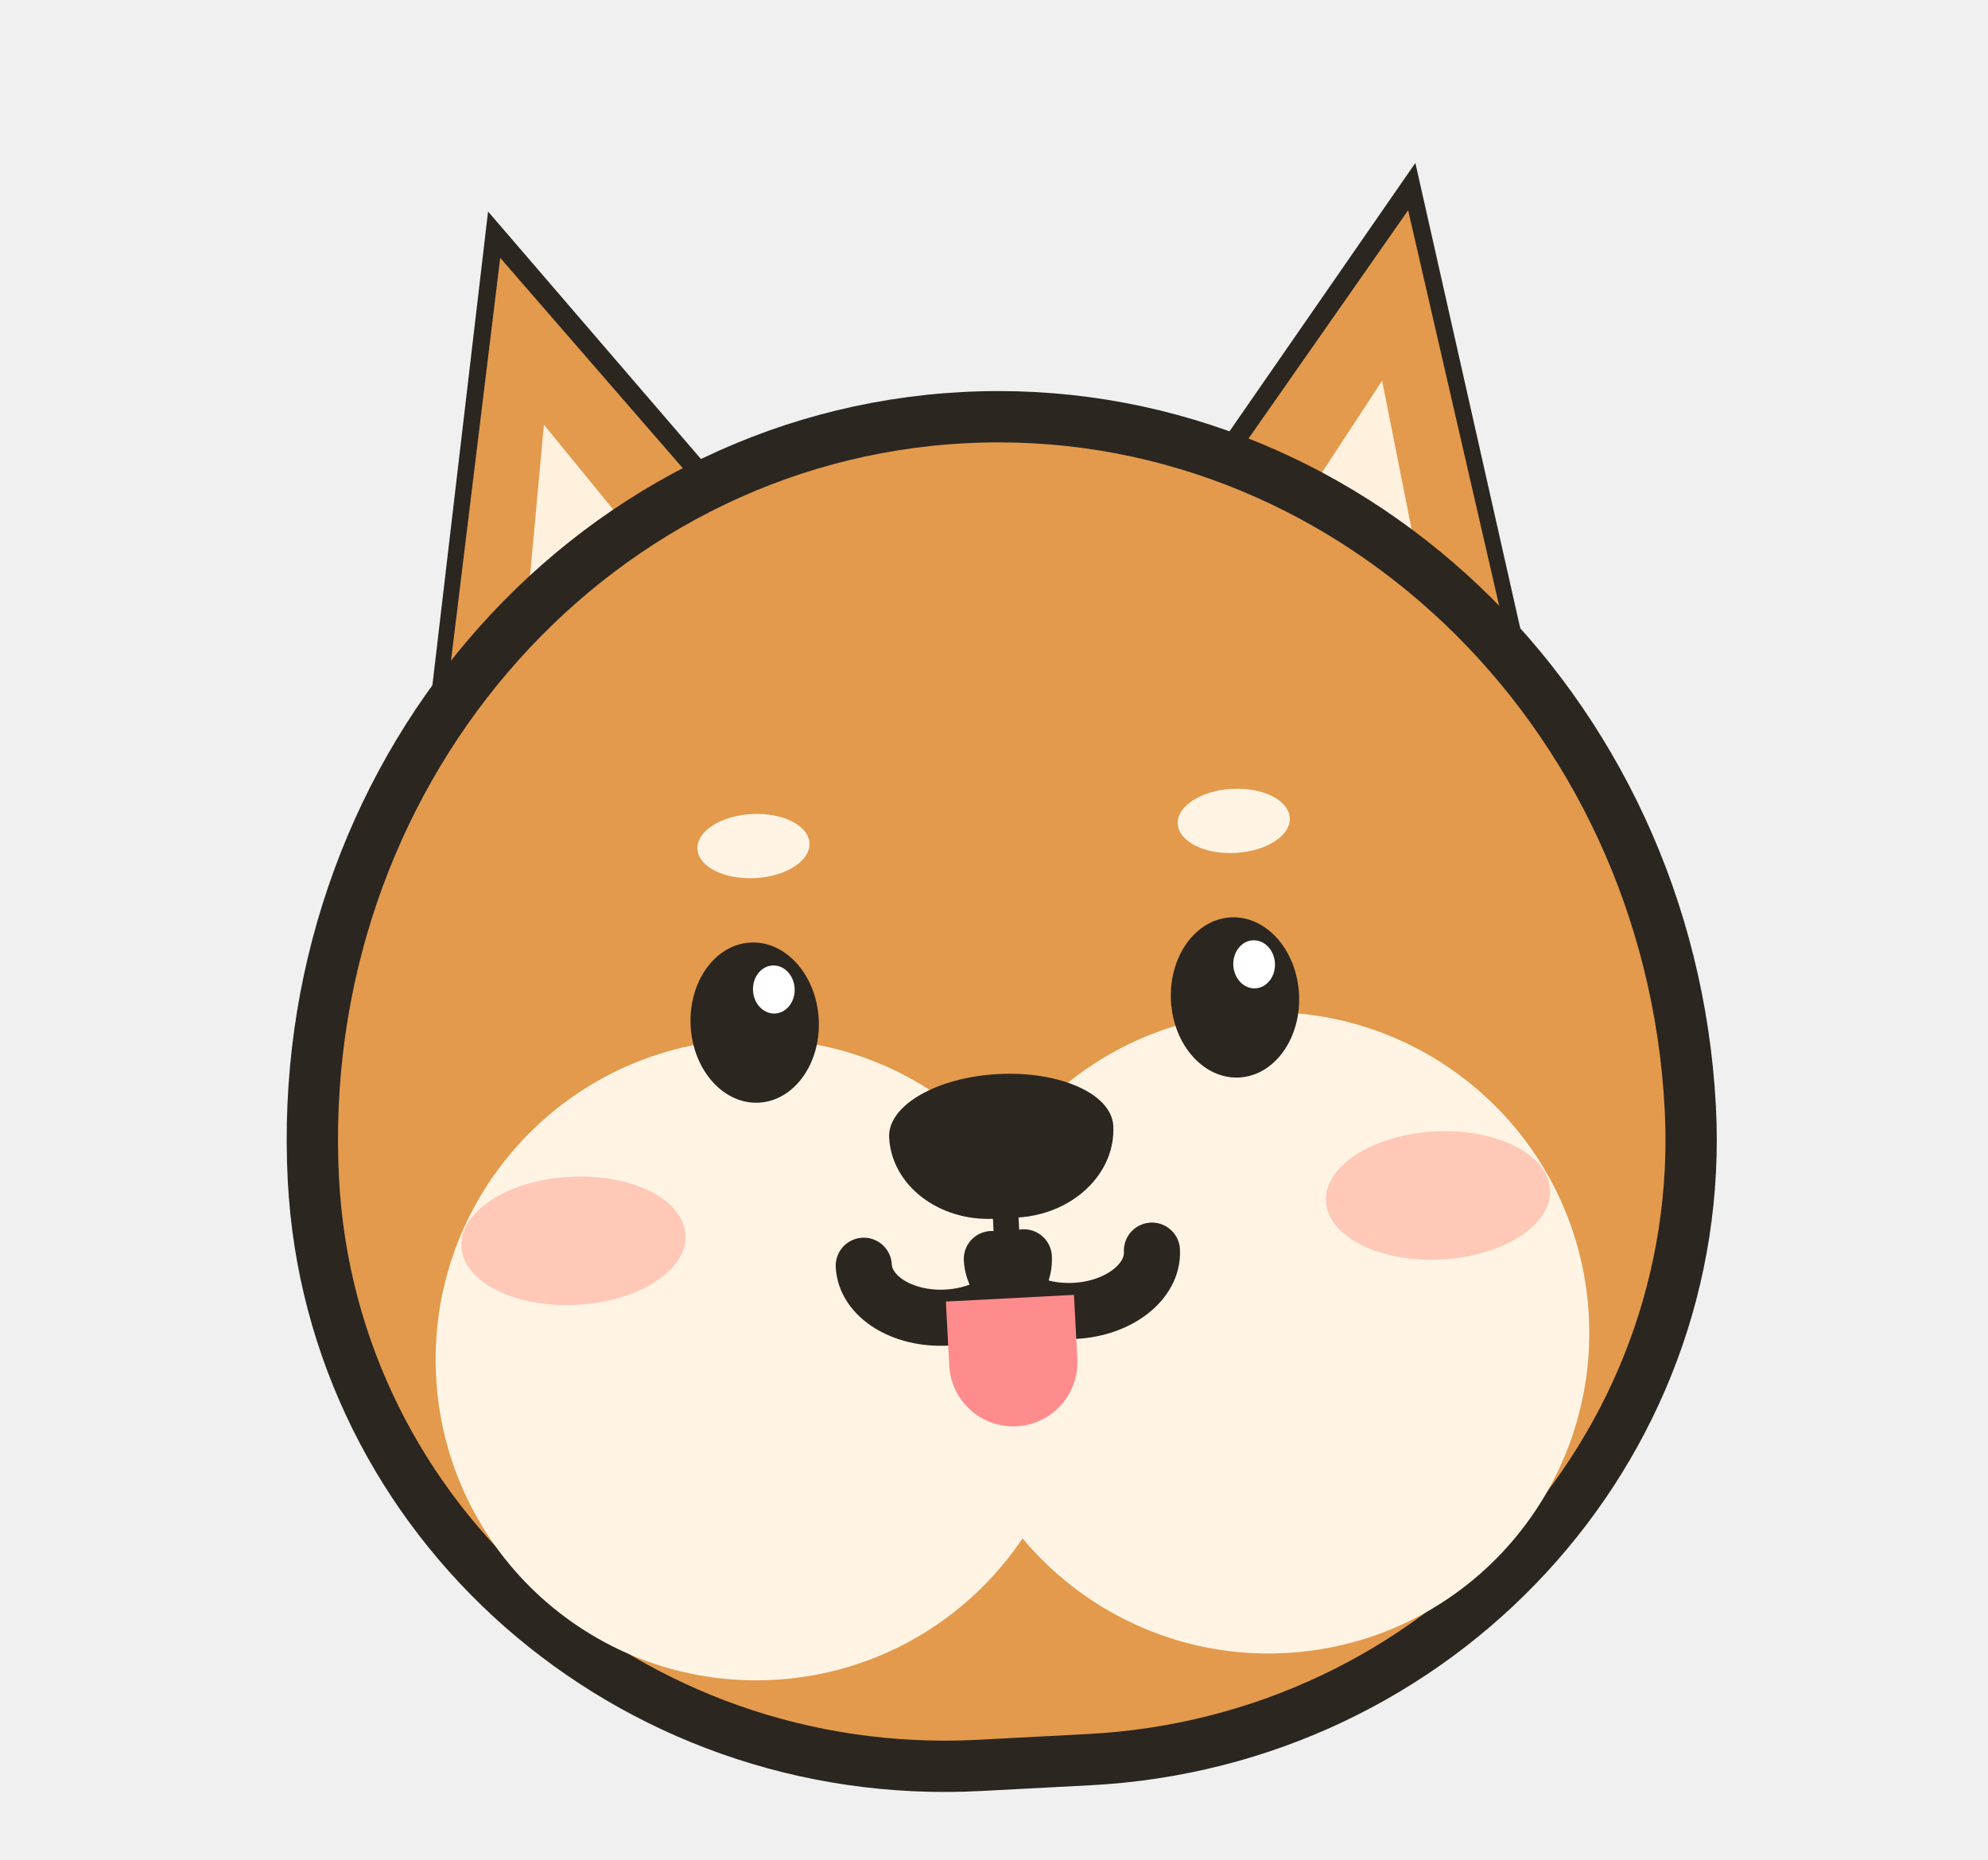
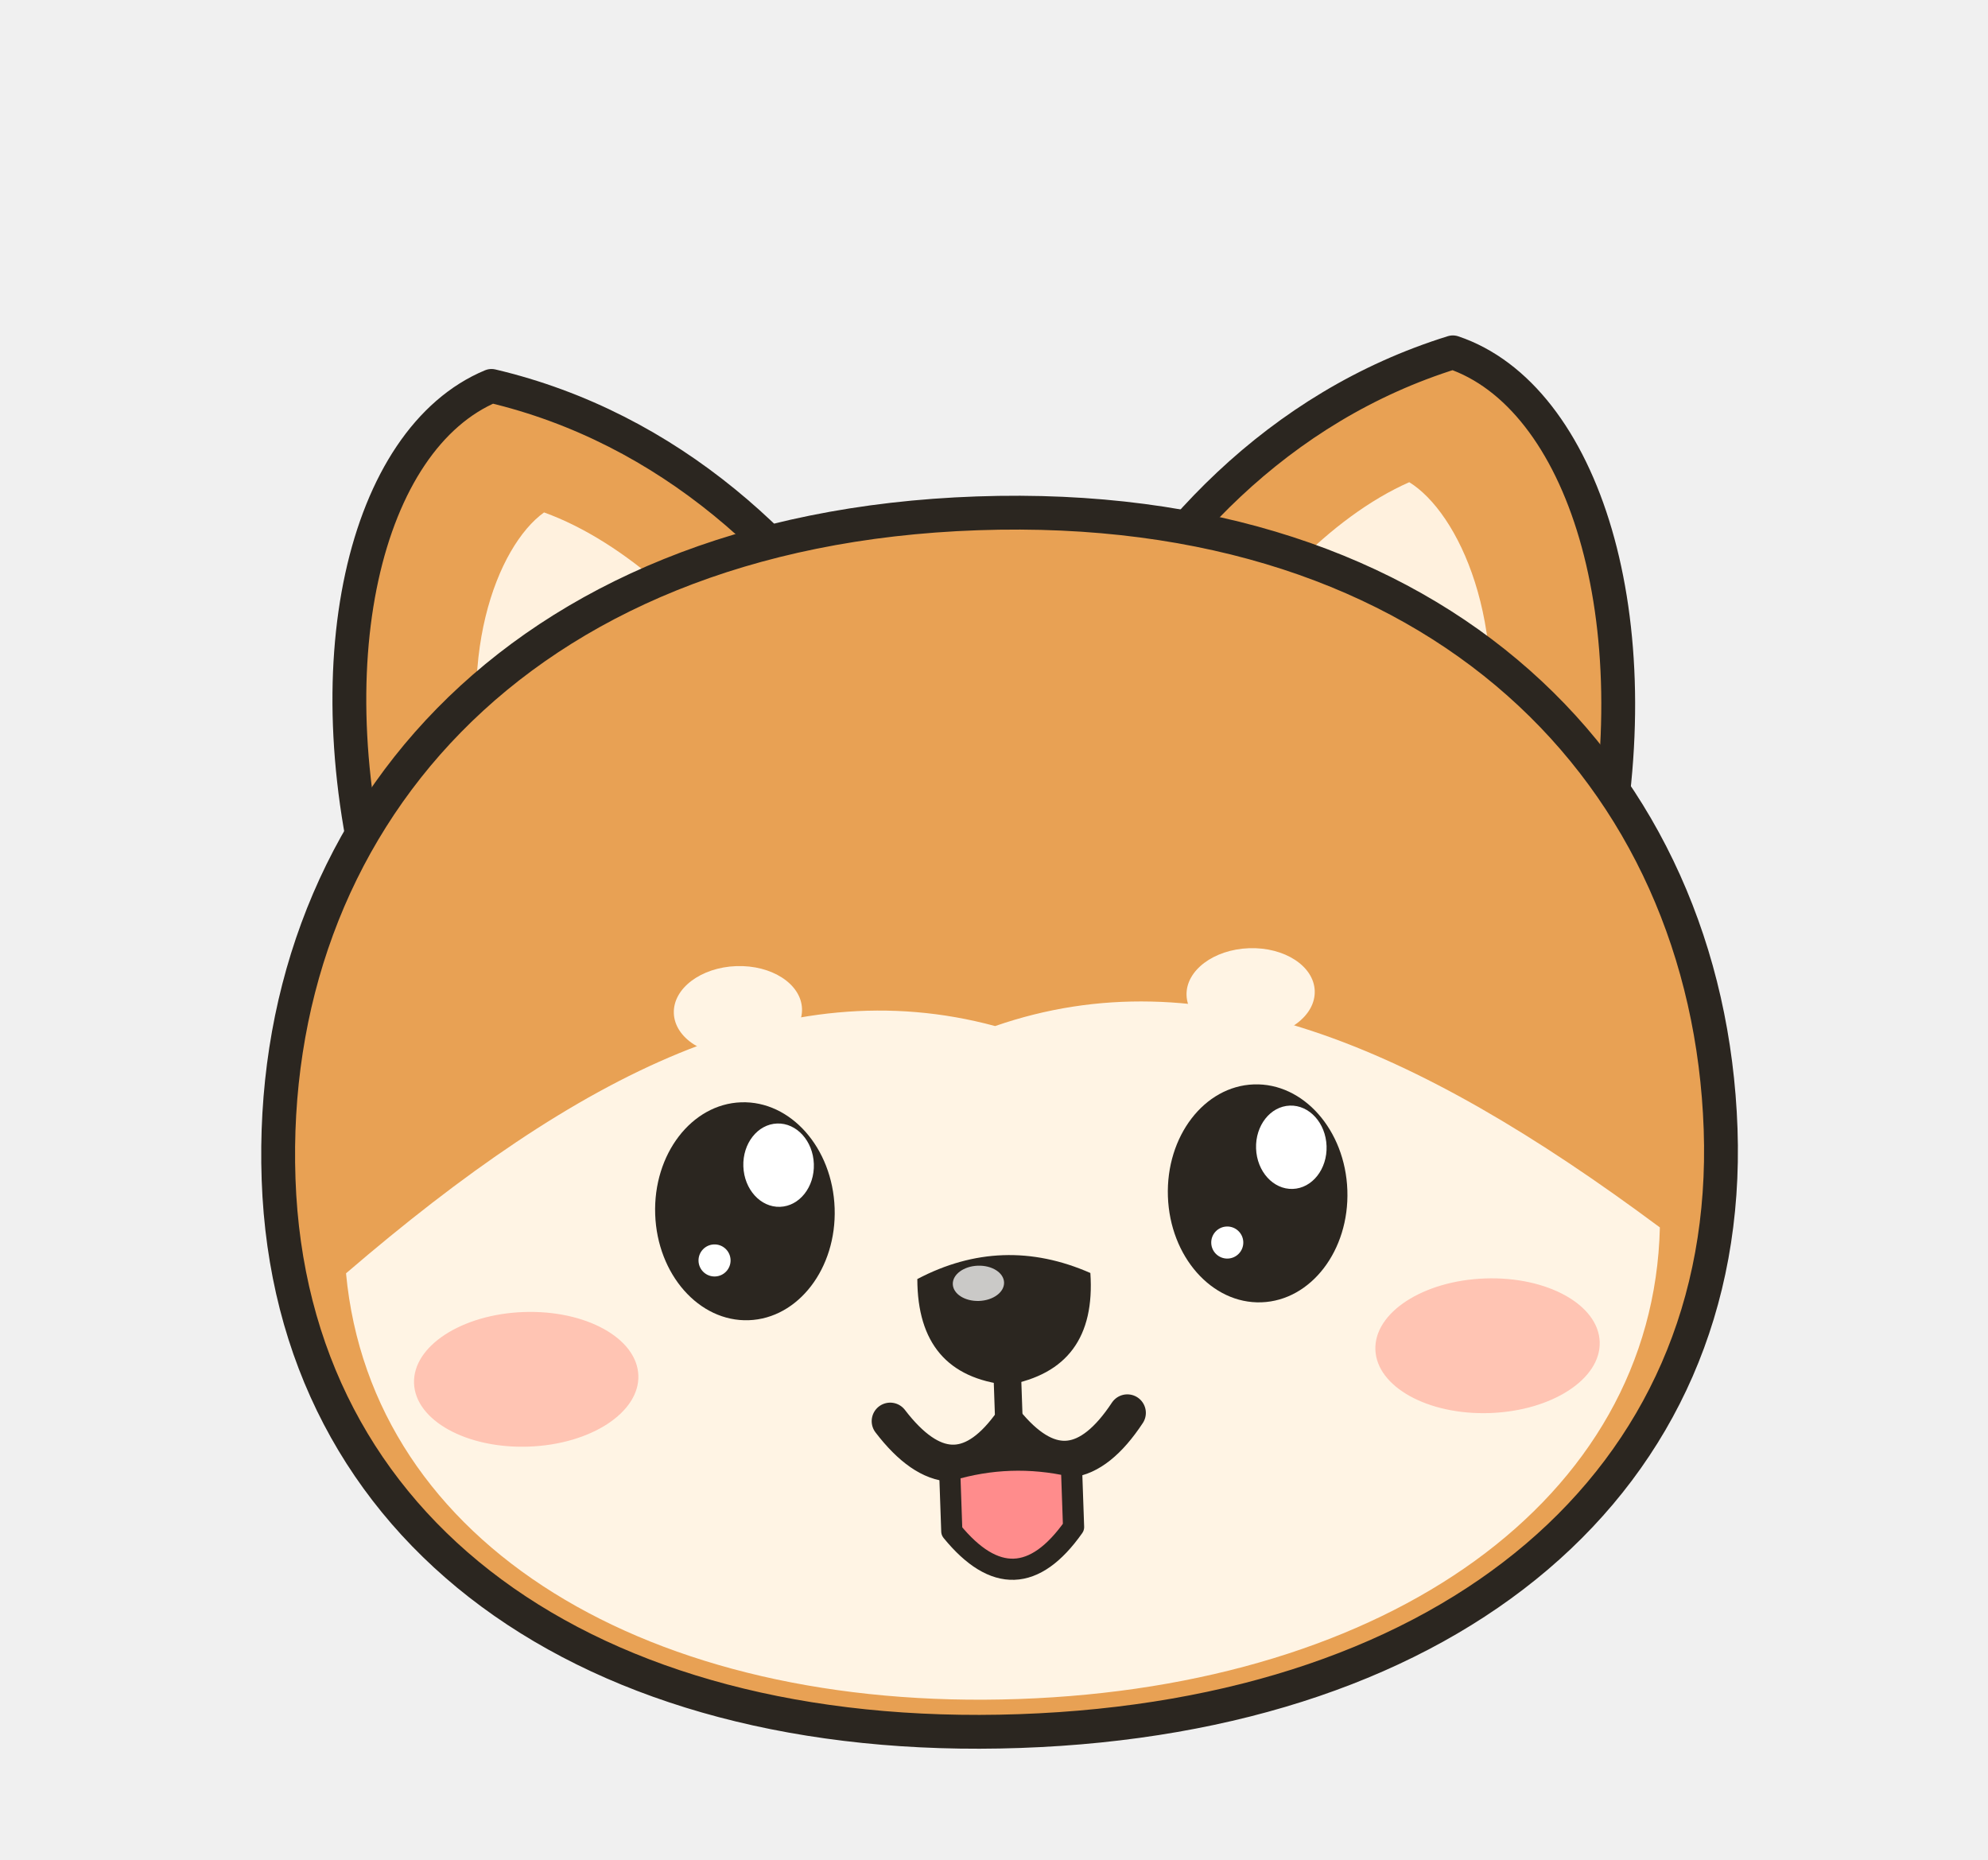
<svg xmlns="http://www.w3.org/2000/svg" viewBox="0 0 124 116" width="248" height="232">
  <g transform="translate(12 12)">
-     <g transform="rotate(-3 50 50)">
-       <path d="M26 -1L44 40L8 40Z" fill="#2B2620" transform="rotate(-14 26 19.5)" />
-       <path d="M26 2L42 38L10 38Z" fill="#E39A4C" transform="rotate(-14 26 20)" />
-       <path d="M26 12.8L33.36 30.8L18.64 30.8Z" fill="#FFF1DE" transform="rotate(-14 26 21.8)" />
-       <path d="M74 -1L92 40L56 40Z" fill="#2B2620" transform="rotate(14 74 19.5)" />
-       <path d="M74 2L90 38L58 38Z" fill="#E39A4C" transform="rotate(14 74 20)" />
-       <path d="M74 12.8L81.36 30.8L66.64 30.8Z" fill="#FFF1DE" transform="rotate(14 74 21.8)" />
-       <path d="M50 14H50A43 45.36 0 0 1 93 59.36V59.36A39.56 38.64 0 0 1 53.44 98H46.56A39.56 38.64 0 0 1 7 59.36V59.36A43 45.36 0 0 1 50 14Z" fill="#E39A4C" stroke="#2B2620" stroke-width="3.2" stroke-linejoin="round" />
-       <path d="M34 52H34A20 20 0 0 1 54 72V72A20 20 0 0 1 34 92H34A20 20 0 0 1 14 72V72A20 20 0 0 1 34 52Z" fill="#FFF4E4" />
-       <path d="M66 52H66A20 20 0 0 1 86 72V72A20 20 0 0 1 66 92H66A20 20 0 0 1 46 72V72A20 20 0 0 1 66 52Z" fill="#FFF4E4" />
-       <path d="M35.5 38H35.5A3.5 2 0 0 1 39 40V40A3.5 2 0 0 1 35.5 42H35.5A3.5 2 0 0 1 32 40V40A3.5 2 0 0 1 35.5 38Z" fill="#FFF4E4" />
-       <path d="M35 46H35A4 5 0 0 1 39 51V51A4 5 0 0 1 35 56H35A4 5 0 0 1 31 51V51A4 5 0 0 1 35 46Z" fill="#2B2620" />
-       <path d="M36.3 47.5H36.3A1.3 1.5 0 0 1 37.6 49V49A1.3 1.5 0 0 1 36.3 50.5H36.3A1.3 1.5 0 0 1 35 49V49A1.3 1.5 0 0 1 36.3 47.5Z" fill="#fff" />
-       <path d="M65.5 38H65.5A3.5 2 0 0 1 69 40V40A3.5 2 0 0 1 65.5 42H65.5A3.5 2 0 0 1 62 40V40A3.5 2 0 0 1 65.5 38Z" fill="#FFF4E4" />
-       <path d="M65 46H65A4 5 0 0 1 69 51V51A4 5 0 0 1 65 56H65A4 5 0 0 1 61 51V51A4 5 0 0 1 65 46Z" fill="#2B2620" />
-       <path d="M66.3 47.5H66.3A1.3 1.5 0 0 1 67.6 49V49A1.3 1.5 0 0 1 66.3 50.5H66.3A1.3 1.5 0 0 1 65 49V49A1.3 1.5 0 0 1 66.3 47.5Z" fill="#fff" />
-       <g opacity=".5">
-         <path d="M23 60H23A7 4 0 0 1 30 64V64A7 4 0 0 1 23 68H23A7 4 0 0 1 16 64V64A7 4 0 0 1 23 60Z" fill="#FF9C8A" />
-         <path d="M77 60H77A7 4 0 0 1 84 64V64A7 4 0 0 1 77 68H77A7 4 0 0 1 70 64V64A7 4 0 0 1 77 60Z" fill="#FF9C8A" />
+     <g transform="rotate(-2 50 50)">
+       <path d="M12 44C8 28 12 14 20 11C31 14 39 22 44 31Z" fill="#E8A154" stroke="#2B2620" stroke-width="2.11" stroke-linejoin="round" stroke-linecap="round" />
+       <path d="M19 37C17 28 20 21 23 19C28 21 33 26 36 31Z" fill="#FFF1DE" />
+       <g transform="matrix(-1 0 0 1 100 0)">
+         <path d="M12 44C8 28 12 14 20 11C31 14 39 22 44 31Z" fill="#E8A154" stroke="#2B2620" stroke-width="2.11" stroke-linejoin="round" stroke-linecap="round" />
+         <path d="M19 37C17 28 20 21 23 19C28 21 33 26 36 31Z" fill="#FFF1DE" />
      </g>
-       <path d="M50 55H50A7 3.6 0 0 1 57 58.6V58.6A6.3 5.4 0 0 1 50.7 64H49.3A6.3 5.4 0 0 1 43 58.6V58.6A7 3.6 0 0 1 50 55Z" fill="#2B2620" />
-       <path d="M49.2 63H50.8L50.8 63V68L50.8 68H49.2L49.2 68V63L49.2 63Z" fill="#2B2620" />
-       <path d="M41 66.5A5 3.5 0 0 0 51 66.5" fill="none" stroke="#2B2620" stroke-width="3.5" stroke-linecap="round" />
-       <path d="M49 66.5A5 3.5 0 0 0 59 66.5" fill="none" stroke="#2B2620" stroke-width="3.5" stroke-linecap="round" />
-       <path d="M46 69H54L54 69V73A4 4 0 0 1 50 77H50A4 4 0 0 1 46 73V69L46 69Z" fill="#FF8C8C" />
+       <path d="M50 20C79 20 95 38 95 60C95 82 77 96 50 96C23 96 5 82 5 60C5 38 21 20 50 20Z" fill="#E8A154" stroke="#2B2620" stroke-width="2.11" stroke-linejoin="round" stroke-linecap="round" />
+       <path d="M50 52C63 48 76 54 91 66C90 83 73 94 50 94C27 94 10 83 9 66C24 54 37 48 50 52Z" fill="#FFF4E4" />
+       <path d="M30 50.5A4 2.8 0 1 0 38 50.5A4 2.8 0 1 0 30 50.5Z" fill="#FFF4E4" />
+       <path d="M62 50.5A4 2.8 0 1 0 70 50.5A4 2.8 0 1 0 62 50.5Z" fill="#FFF4E4" />
+       <path d="M28.4 63A5.6 6.8 0 1 0 39.6 63A5.6 6.8 0 1 0 28.4 63Z" fill="#2B2620" />
+       <path d="M34 60.2A2.2 2.6 0 1 0 38.4 60.2A2.2 2.6 0 1 0 34 60.2Z" fill="#fff" />
+       <path d="M31 66A1 1 0 1 0 33 66A1 1 0 1 0 31 66Z" fill="#fff" />
+       <path d="M60.4 63A5.6 6.8 0 1 0 71.6 63A5.6 6.8 0 1 0 60.4 63Z" fill="#2B2620" />
+       <path d="M66 60.2A2.2 2.6 0 1 0 70.4 60.2A2.2 2.6 0 1 0 66 60.2Z" fill="#fff" />
+       <path d="M63 66A1 1 0 1 0 65 66A1 1 0 1 0 63 66Z" fill="#fff" />
+       <g opacity=".55">
+         <path d="M13 73A7 4.2 0 1 0 27 73A7 4.2 0 1 0 13 73Z" fill="#FF9C8A" />
+         <path d="M73 73A7 4.2 0 1 0 87 73A7 4.2 0 1 0 73 73Z" fill="#FF9C8A" />
+       </g>
+       <path d="M44.6 67.6Q50 65 55.4 67.6Q55.6 73.6 50 74.4Q44.4 73.6 44.6 67.6Z" fill="#2B2620" />
+       <path d="M46.8 68A1.6 1.1 0 1 0 50 68A1.6 1.1 0 1 0 46.8 68Z" fill="#fff" opacity=".75" />
+       <path d="M50 74.2V77" fill="none" stroke="#2B2620" stroke-width="1.72" stroke-linecap="round" stroke-linejoin="round" />
+       <path d="M42.6 76.4Q46.3 81.6 50 77Q53.7 81.6 57.4 76.4" fill="none" stroke="#2B2620" stroke-width="2.31" stroke-linecap="round" stroke-linejoin="round" />
+       <path d="M46.2 79.6Q50 78.6 53.8 79.6V83.4Q50 88.4 46.2 83.4Z" fill="#FF8C8C" stroke="#2B2620" stroke-width="1.32" stroke-linejoin="round" stroke-linecap="round" />
    </g>
  </g>
</svg>
